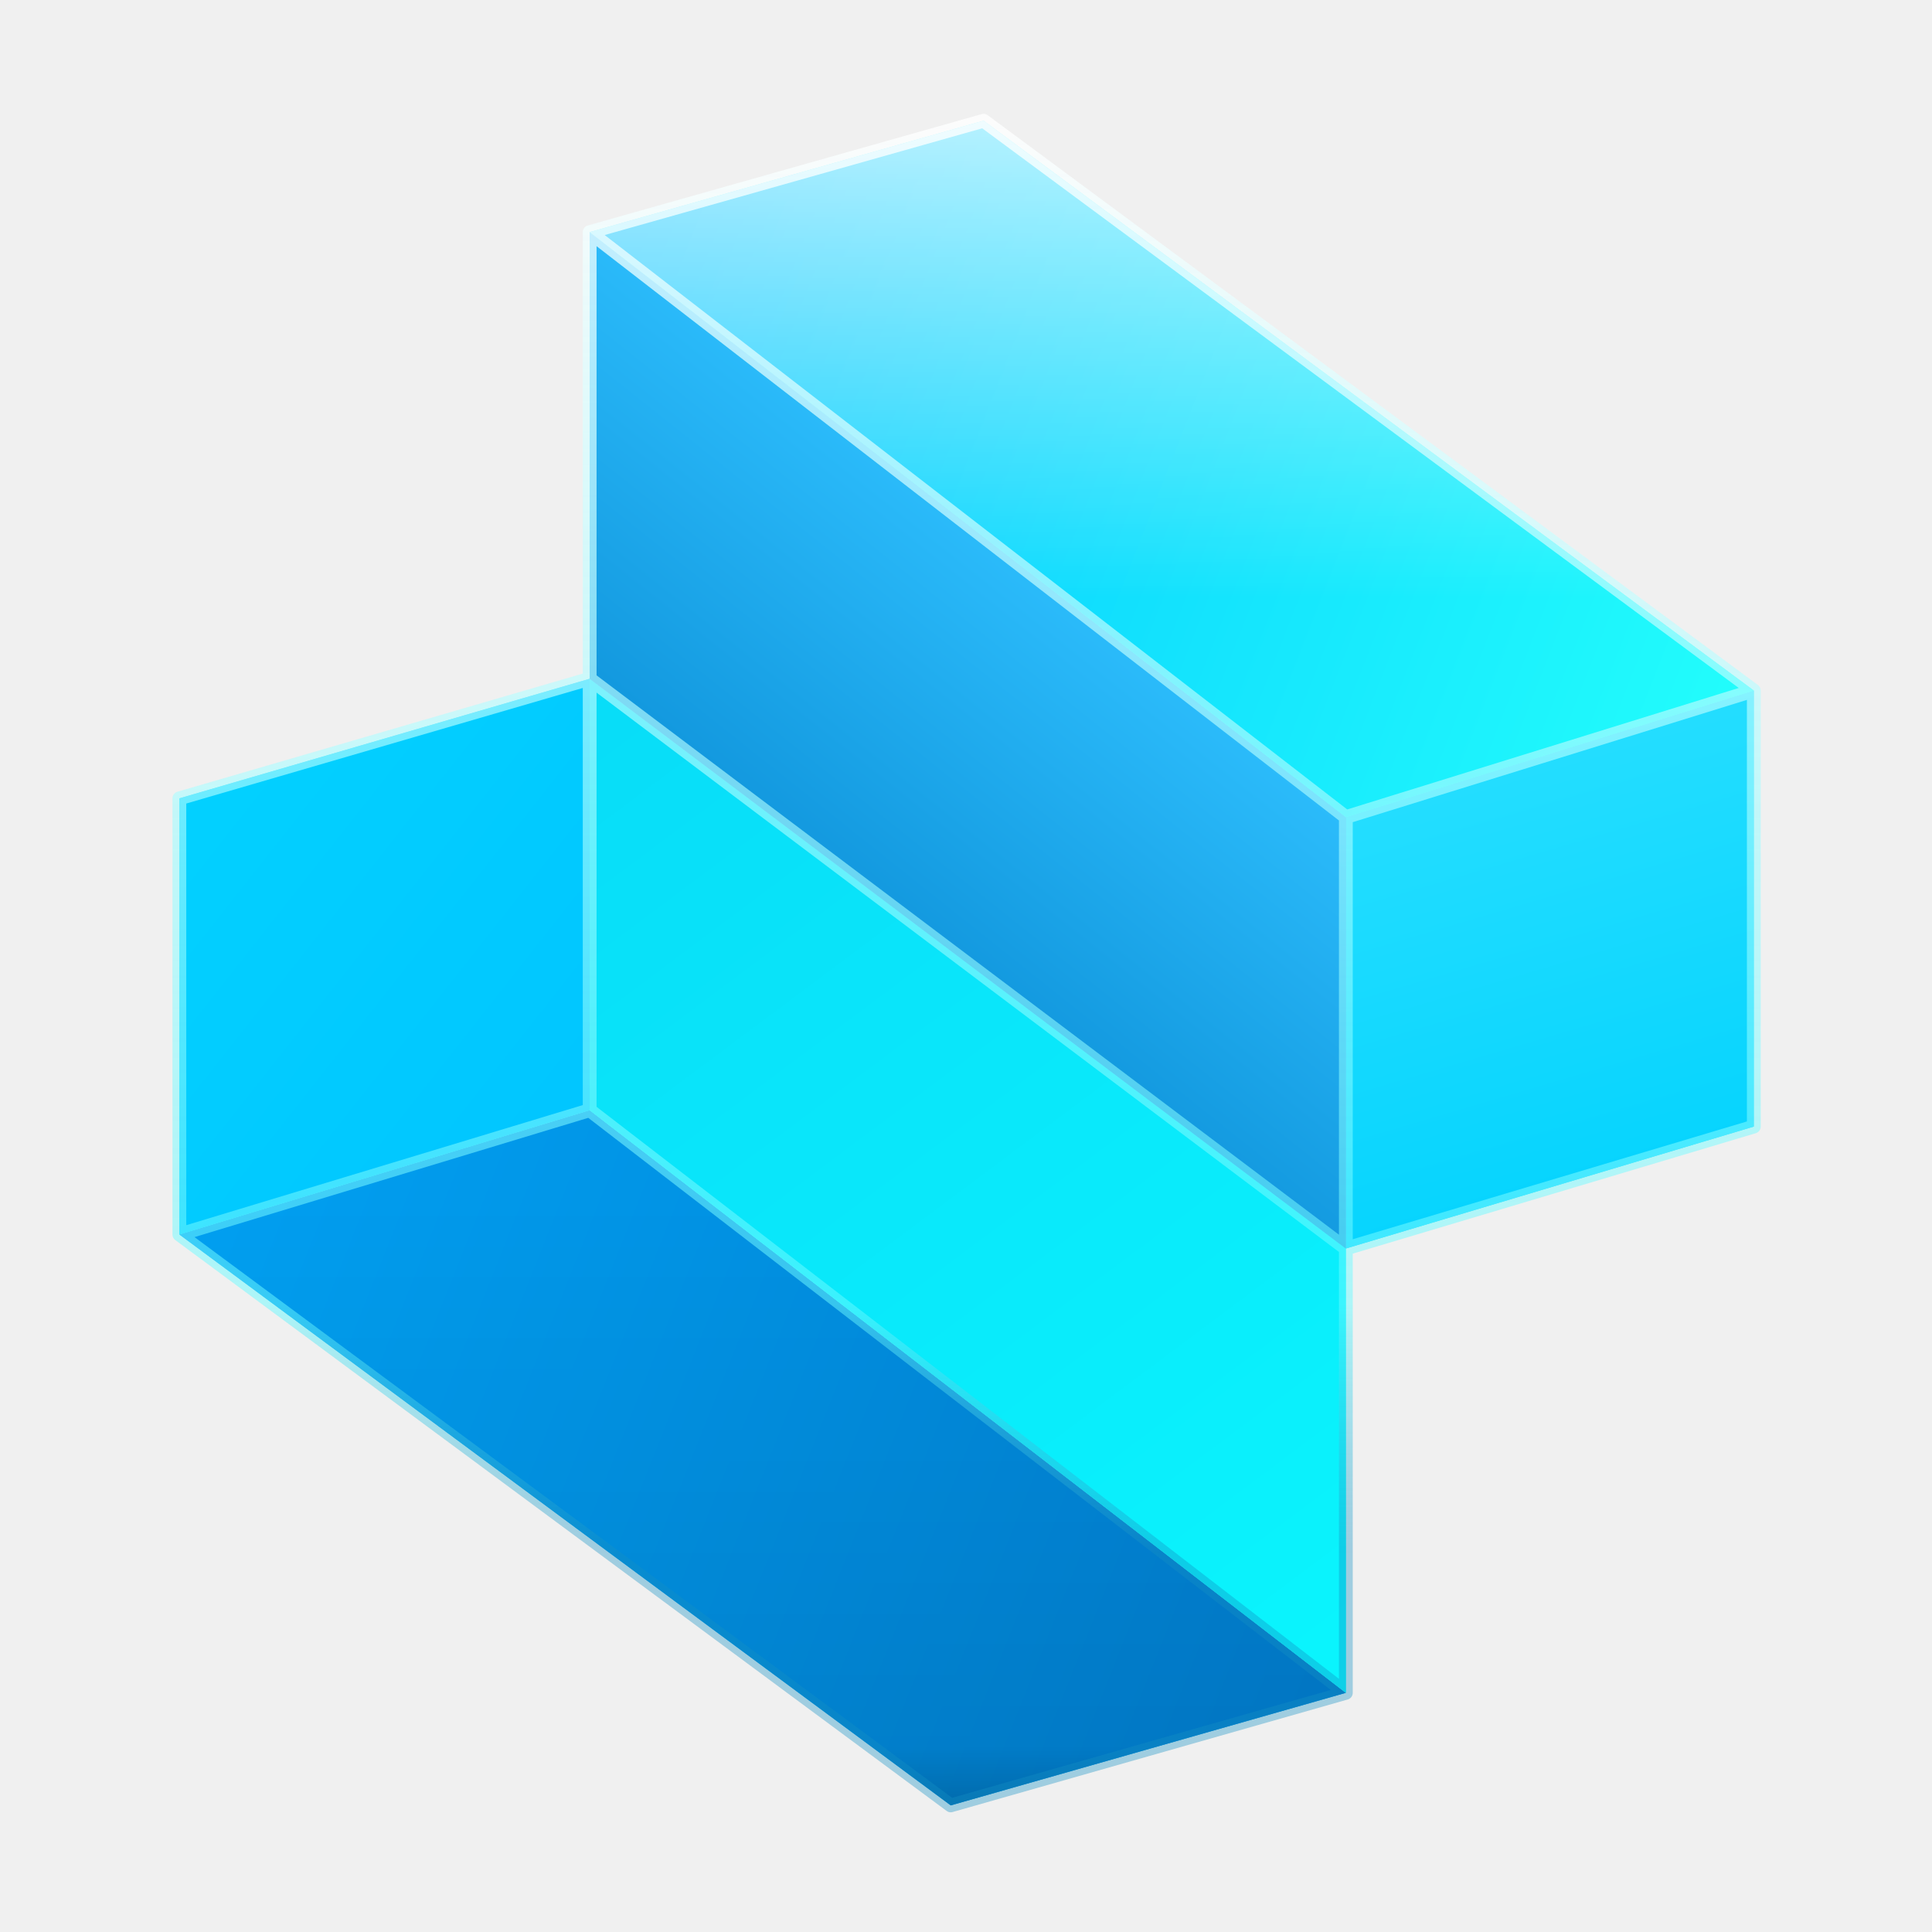
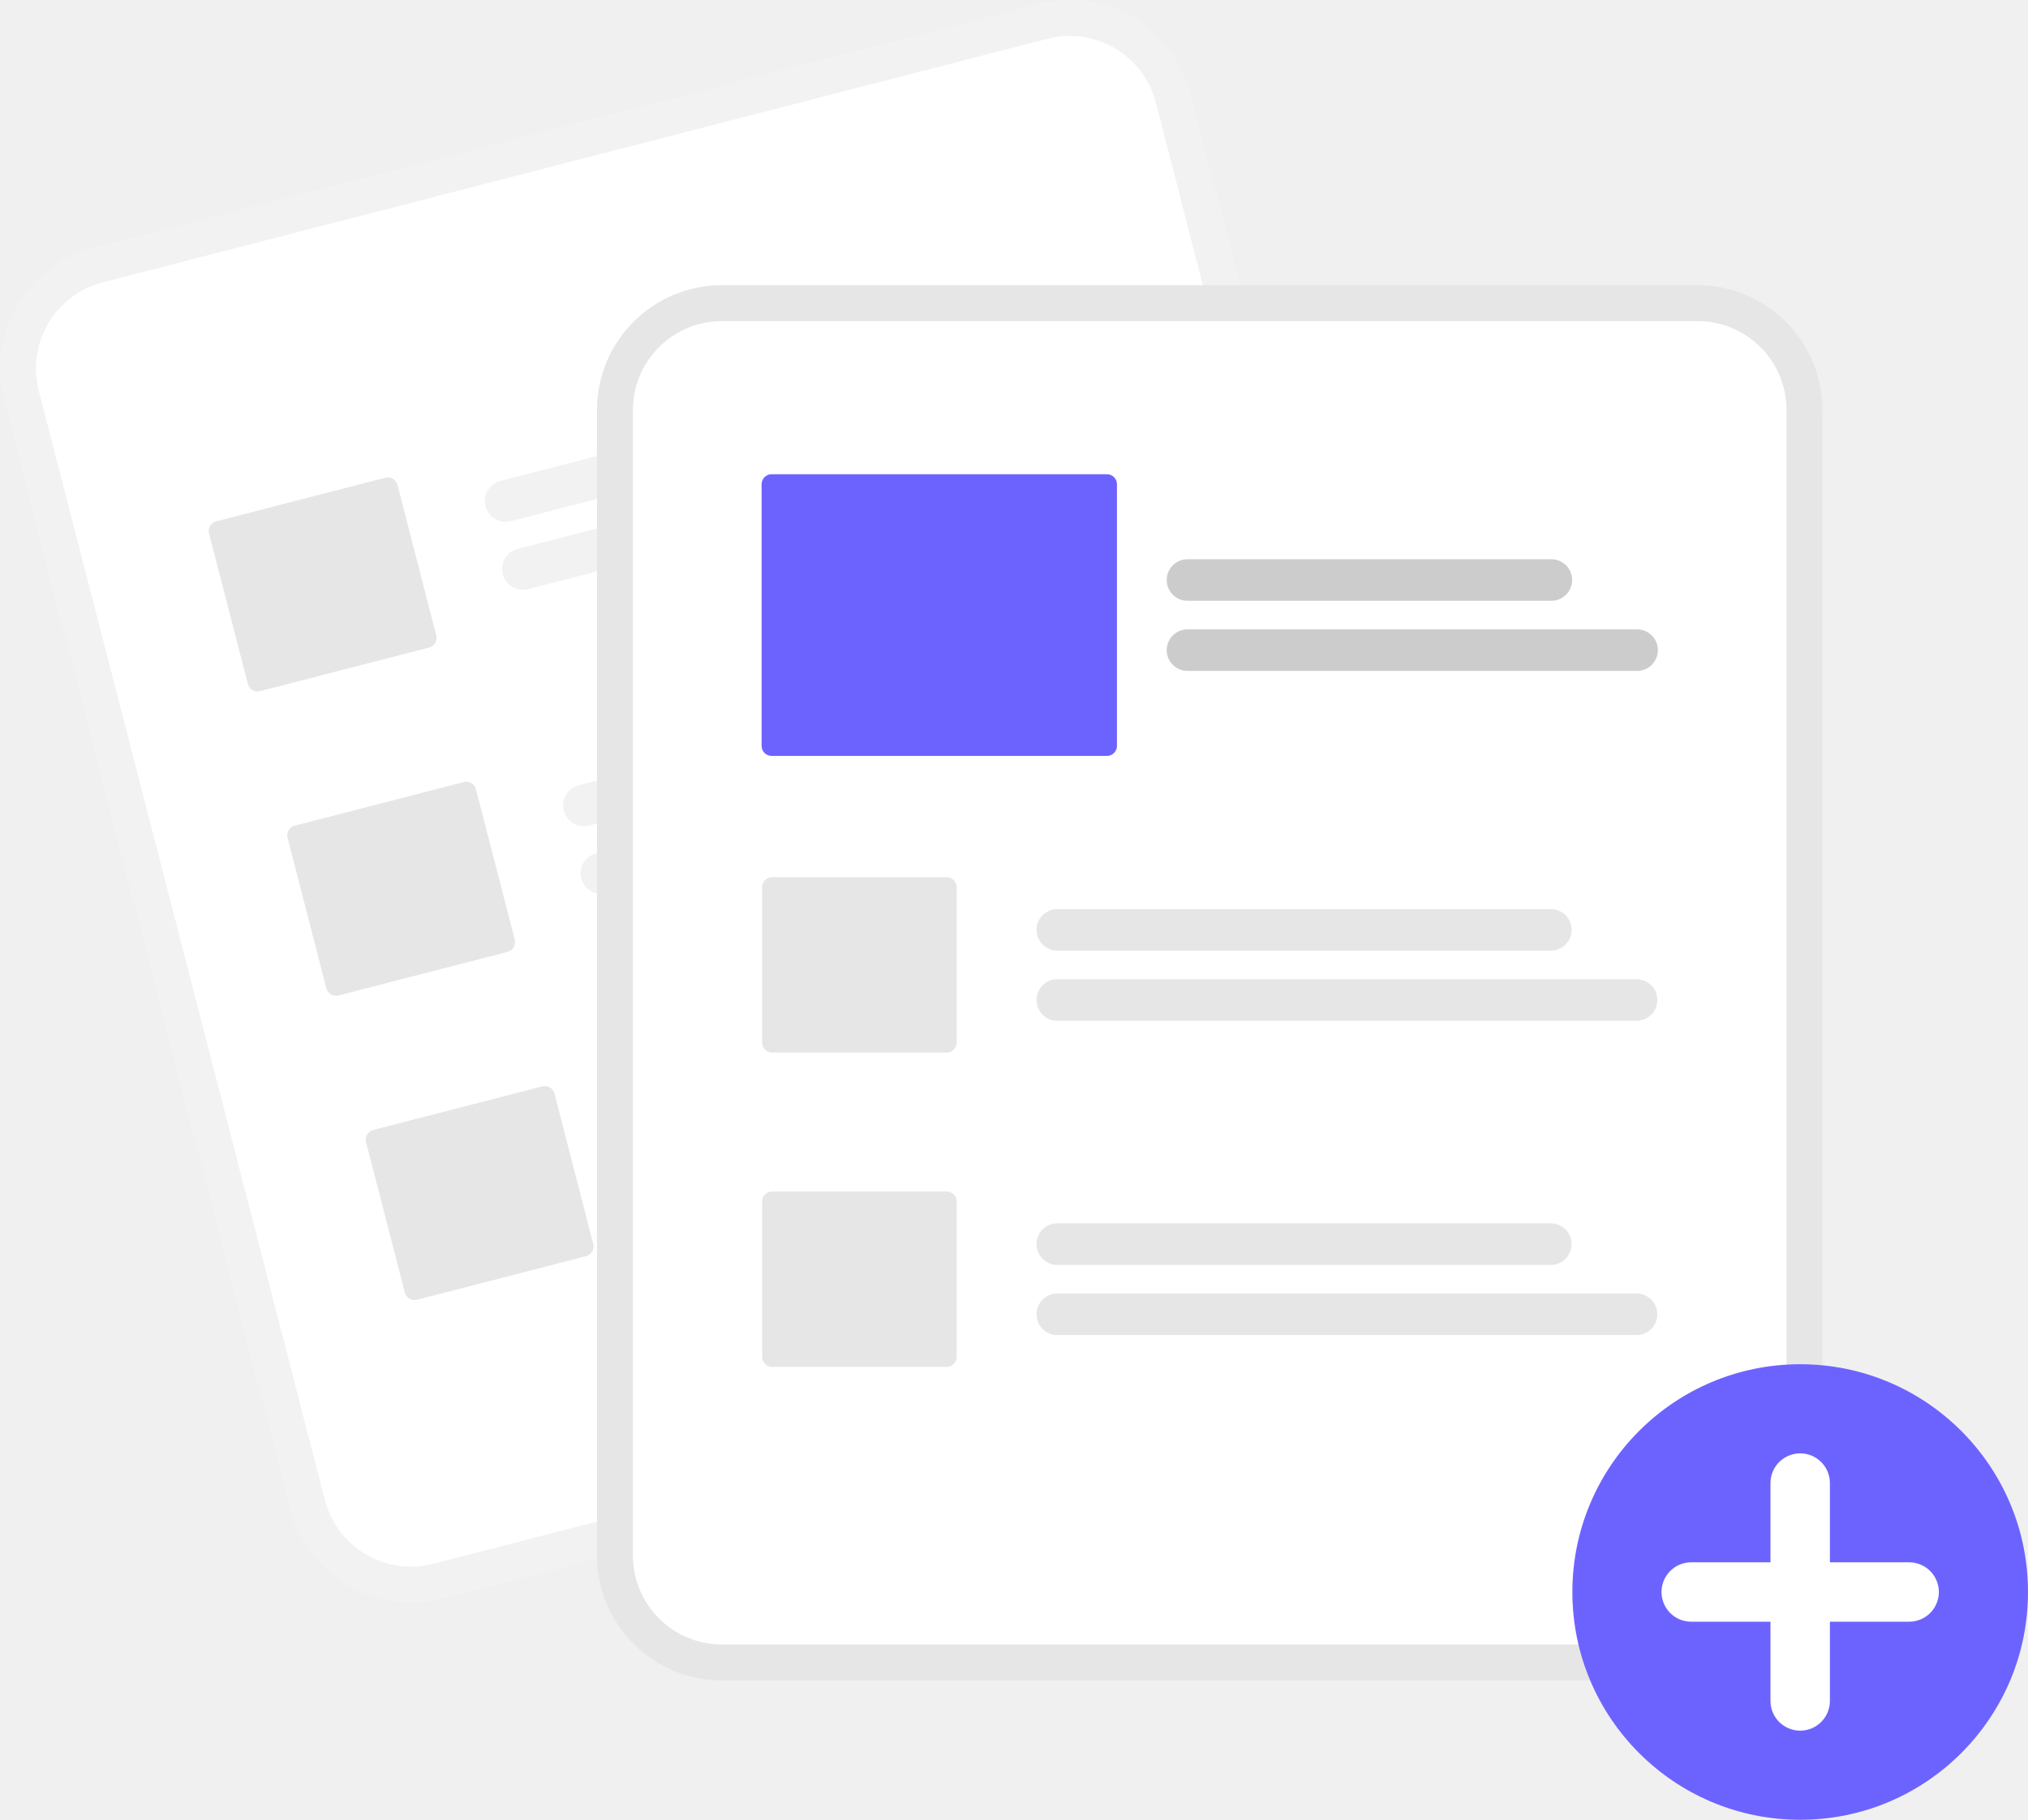
- <svg xmlns="http://www.w3.org/2000/svg" width="56" height="56" viewBox="0 0 56 56" fill="none">
-   <path d="M17.092 32.18L5.199 35.782L27.558 52.33L39.01 49.068L17.092 32.18Z" fill="#00A7FF" />
-   <path d="M17.092 32.18L5.199 35.782L27.558 52.33L39.01 49.068L17.092 32.18Z" fill="url(#paint0_linear)" />
-   <path d="M17.092 32.18L5.199 35.782L27.558 52.33L39.01 49.068L17.092 32.18Z" fill="url(#paint1_linear)" />
-   <path d="M5.199 35.782L17.092 32.18V19.675L5.199 23.141V35.782Z" fill="#00CEFF" />
-   <path d="M5.199 35.782L17.092 32.18V19.675L5.199 23.141V35.782Z" fill="url(#paint2_linear)" />
-   <path d="M17.092 19.675V32.18L39.01 49.068V36.189L17.092 19.675Z" fill="#0BFEFD" />
-   <path d="M17.092 19.675V32.18L39.01 49.068V36.189L17.092 19.675Z" fill="url(#paint3_linear)" />
-   <path d="M39.01 36.189L50.835 32.655V20.015L39.01 23.684V36.189Z" fill="#00CEFF" />
-   <path d="M39.01 36.189L50.835 32.655V20.015L39.01 23.684V36.189Z" fill="url(#paint4_linear)" />
-   <path d="M17.092 19.675L39.01 36.189V23.684L17.092 6.728V19.675Z" fill="#00A7FF" />
-   <path d="M17.092 19.675L39.01 36.189V23.684L17.092 6.728V19.675Z" fill="url(#paint5_linear)" />
-   <path d="M39.01 23.684L50.835 20.015L28.51 3.5L17.092 6.728L39.01 23.684Z" fill="#0BFEFD" />
-   <path d="M39.01 23.684L50.835 20.015L28.51 3.5L17.092 6.728L39.01 23.684Z" fill="url(#paint6_linear)" />
-   <path d="M39.01 23.684L50.835 20.015L28.51 3.5L17.092 6.728L39.01 23.684Z" fill="url(#paint7_linear)" />
-   <path d="M5.199 35.782L17.092 32.18M5.199 35.782V23.141L17.092 19.675M5.199 35.782L27.558 52.33L39.01 49.068M17.092 32.18V19.675M17.092 32.18L39.01 49.068M17.092 19.675L39.01 36.189M17.092 19.675V6.728M39.01 49.068V36.189M39.01 36.189L50.835 32.655V20.015M39.01 36.189V23.684M50.835 20.015L39.01 23.684M50.835 20.015L28.51 3.5L17.092 6.728M39.01 23.684L17.092 6.728" stroke="url(#paint8_linear)" stroke-width="0.4" stroke-linecap="round" stroke-linejoin="round" />
-   <defs>
-     <linearGradient id="paint0_linear" x1="5.165" y1="35.816" x2="39.18" y2="49.34" gradientUnits="userSpaceOnUse">
-       <stop stop-color="#01A0F1" />
-       <stop offset="1" stop-color="#017DCF" />
-     </linearGradient>
-     <linearGradient id="paint1_linear" x1="28.017" y1="3.5" x2="28.017" y2="52.33" gradientUnits="userSpaceOnUse">
-       <stop offset="0.641" stop-opacity="0" />
-       <stop offset="0.965" stop-opacity="0.07" />
-       <stop offset="1" stop-opacity="0.2" />
-     </linearGradient>
-     <linearGradient id="paint2_linear" x1="5.165" y1="22.869" x2="17.33" y2="32.452" gradientUnits="userSpaceOnUse">
-       <stop stop-color="#02D1FF" />
-       <stop offset="1" stop-color="#01C5FF" />
-     </linearGradient>
-     <linearGradient id="paint3_linear" x1="16.99" y1="19.573" x2="39.112" y2="49.17" gradientUnits="userSpaceOnUse">
-       <stop stop-color="#08DCF8" />
-       <stop offset="1" stop-color="#0AF5FD" />
-     </linearGradient>
-     <linearGradient id="paint4_linear" x1="47.165" y1="20.592" x2="50.835" y2="33.029" gradientUnits="userSpaceOnUse">
-       <stop stop-color="#25DEFF" />
-       <stop offset="1" stop-color="#06D4FE" />
-     </linearGradient>
-     <linearGradient id="paint5_linear" x1="25.384" y1="25.961" x2="32.791" y2="16.651" gradientUnits="userSpaceOnUse">
-       <stop stop-color="#1399DF" />
-       <stop offset="1" stop-color="#2FC1FF" />
-     </linearGradient>
-     <linearGradient id="paint6_linear" x1="17.194" y1="6.626" x2="50.835" y2="19.777" gradientUnits="userSpaceOnUse">
-       <stop stop-color="#01C2FF" />
-       <stop offset="1" stop-color="#22FDFC" />
-     </linearGradient>
-     <linearGradient id="paint7_linear" x1="28.017" y1="3.5" x2="28.017" y2="52.33" gradientUnits="userSpaceOnUse">
-       <stop stop-color="white" stop-opacity="0.7" />
-       <stop offset="0.283" stop-color="white" stop-opacity="0" />
-     </linearGradient>
-     <linearGradient id="paint8_linear" x1="28.017" y1="3.5" x2="28.017" y2="52.33" gradientUnits="userSpaceOnUse">
-       <stop stop-color="white" stop-opacity="0.8" />
-       <stop offset="0.703" stop-color="#6BFAFF" stop-opacity="0.51" />
-       <stop offset="0.851" stop-color="#148EC2" stop-opacity="0.37" />
-     </linearGradient>
-   </defs>
+ <svg xmlns="http://www.w3.org/2000/svg" id="a14aeead-7a51-49c7-9dde-c662f5733ecb" data-name="Layer 1" width="782.044" height="701.88" viewBox="0 0 782.044 701.88">
+   <path d="M609.488,100.59l-25.446,6.562L270.537,187.999,245.091,194.561A48.179,48.179,0,0,0,210.508,253.179L320.849,681.056a48.179,48.179,0,0,0,58.618,34.583l.066-.017,364.265-93.937.066-.017a48.179,48.179,0,0,0,34.583-58.618l-110.341-427.877A48.179,48.179,0,0,0,609.488,100.59Z" transform="translate(-208.9778 -99.05999)" fill="#f2f2f2" />
+   <path d="M612.948,114.005l-30.139,7.772L278.69,200.204l-30.139,7.772a34.309,34.309,0,0,0-24.628,41.743l110.341,427.877a34.309,34.309,0,0,0,41.743,24.627l.066-.017,364.265-93.937.066-.017a34.309,34.309,0,0,0,24.627-41.743l-110.341-427.877A34.309,34.309,0,0,0,612.948,114.005Z" transform="translate(-208.9778 -99.05999)" fill="#fff" />
+   <path d="M590.19,252.563,405.917,300.084a8.014,8.014,0,0,1-4.002-15.52l184.273-47.52A8.014,8.014,0,0,1,590.19,252.563Z" transform="translate(-208.9778 -99.05999)" fill="#f2f2f2" />
+   <path d="M628.955,270.499,412.671,326.274a8.014,8.014,0,1,1-4.002-15.52l216.284-55.775a8.014,8.014,0,0,1,4.002,15.52Z" transform="translate(-208.9778 -99.05999)" fill="#f2f2f2" />
+   <path d="M620.458,369.937l-184.273,47.52a8.014,8.014,0,1,1-4.002-15.52l184.273-47.52a8.014,8.014,0,1,1,4.002,15.52Z" transform="translate(-208.9778 -99.05999)" fill="#f2f2f2" />
+   <path d="M659.223,387.873l-216.284,55.775a8.014,8.014,0,1,1-4.002-15.52l216.284-55.775a8.014,8.014,0,0,1,4.002,15.52Z" transform="translate(-208.9778 -99.05999)" fill="#f2f2f2" />
+   <path d="M650.727,487.31l-184.273,47.52a8.014,8.014,0,0,1-4.002-15.52l184.273-47.52a8.014,8.014,0,0,1,4.002,15.52Z" transform="translate(-208.9778 -99.05999)" fill="#f2f2f2" />
+   <path d="M689.492,505.246l-216.284,55.775a8.014,8.014,0,1,1-4.002-15.52l216.284-55.775a8.014,8.014,0,0,1,4.002,15.52Z" transform="translate(-208.9778 -99.05999)" fill="#f2f2f2" />
+   <path d="M374.459,348.809l-65.212,16.817a3.847,3.847,0,0,1-4.681-2.761L289.596,304.816a3.847,3.847,0,0,1,2.761-4.681l65.212-16.817a3.847,3.847,0,0,1,4.681,2.761l14.969,58.048A3.847,3.847,0,0,1,374.459,348.809Z" transform="translate(-208.9778 -99.05999)" fill="#e6e6e6" />
+   <path d="M404.727,466.182l-65.212,16.817a3.847,3.847,0,0,1-4.681-2.761l-14.969-58.048A3.847,3.847,0,0,1,322.626,417.509l65.212-16.817a3.847,3.847,0,0,1,4.681,2.761l14.969,58.048A3.847,3.847,0,0,1,404.727,466.182Z" transform="translate(-208.9778 -99.05999)" fill="#e6e6e6" />
+   <path d="M434.995,583.556l-65.212,16.817a3.847,3.847,0,0,1-4.681-2.761l-14.969-58.048a3.847,3.847,0,0,1,2.761-4.681l65.212-16.817a3.847,3.847,0,0,1,4.681,2.761l14.969,58.048A3.847,3.847,0,0,1,434.995,583.556Z" transform="translate(-208.9778 -99.05999)" fill="#e6e6e6" />
+   <path d="M863.636,209.052H487.318a48.179,48.179,0,0,0-48.125,48.125V699.053a48.179,48.179,0,0,0,48.125,48.125H863.636a48.179,48.179,0,0,0,48.125-48.125V257.177A48.179,48.179,0,0,0,863.636,209.052Z" transform="translate(-208.9778 -99.05999)" fill="#e6e6e6" />
+   <path d="M863.637,222.906H487.318a34.309,34.309,0,0,0-34.271,34.271V699.053a34.309,34.309,0,0,0,34.271,34.271H863.637a34.309,34.309,0,0,0,34.271-34.271V257.177A34.309,34.309,0,0,0,863.637,222.906Z" transform="translate(-208.9778 -99.05999)" fill="#fff" />
+   <circle cx="694.194" cy="614.03" r="87.85" fill="#6c63ff" />
+   <path d="M945.187,701.631H914.631V671.074a11.459,11.459,0,0,0-22.918,0v30.557H861.156a11.459,11.459,0,0,0,0,22.918h30.557V755.105a11.459,11.459,0,1,0,22.918,0V724.548h30.557a11.459,11.459,0,0,0,0-22.918Z" transform="translate(-208.9778 -99.05999)" fill="#fff" />
+   <path d="M807.001,465.716H616.699a8.014,8.014,0,1,1,0-16.028H807.001a8.014,8.014,0,0,1,0,16.028Z" transform="translate(-208.9778 -99.05999)" fill="#e6e6e6" />
+   <path d="M840.059,492.763H616.699a8.014,8.014,0,1,1,0-16.028H840.059a8.014,8.014,0,1,1,0,16.028Z" transform="translate(-208.9778 -99.05999)" fill="#e6e6e6" />
+   <path d="M807.001,586.929H616.699a8.014,8.014,0,1,1,0-16.028H807.001a8.014,8.014,0,0,1,0,16.028Z" transform="translate(-208.9778 -99.05999)" fill="#e6e6e6" />
+   <path d="M840.059,613.977H616.699a8.014,8.014,0,1,1,0-16.028H840.059a8.014,8.014,0,1,1,0,16.028Z" transform="translate(-208.9778 -99.05999)" fill="#e6e6e6" />
+   <path d="M574.07,505.042H506.724a3.847,3.847,0,0,1-3.843-3.843V441.252a3.847,3.847,0,0,1,3.843-3.843h67.346a3.847,3.847,0,0,1,3.843,3.843v59.947A3.847,3.847,0,0,1,574.07,505.042Z" transform="translate(-208.9778 -99.05999)" fill="#e6e6e6" />
+   <path d="M574.07,626.255H506.724a3.847,3.847,0,0,1-3.843-3.843V562.465a3.847,3.847,0,0,1,3.843-3.843h67.346a3.847,3.847,0,0,1,3.843,3.843v59.947A3.847,3.847,0,0,1,574.07,626.255Z" transform="translate(-208.9778 -99.05999)" fill="#e6e6e6" />
+   <path d="M807.212,330.781H666.91a8.014,8.014,0,0,1,0-16.028H807.212a8.014,8.014,0,0,1,0,16.028Z" transform="translate(-208.9778 -99.05999)" fill="#ccc" />
+   <path d="M840.27,357.829H666.91a8.014,8.014,0,1,1,0-16.028h173.36a8.014,8.014,0,0,1,0,16.028Z" transform="translate(-208.9778 -99.05999)" fill="#ccc" />
+   <path d="M635.859,390.607H506.513a3.847,3.847,0,0,1-3.843-3.843V285.817a3.847,3.847,0,0,1,3.843-3.843H635.859a3.847,3.847,0,0,1,3.843,3.843V386.764A3.847,3.847,0,0,1,635.859,390.607Z" transform="translate(-208.9778 -99.05999)" fill="#6c63ff" />
</svg>
